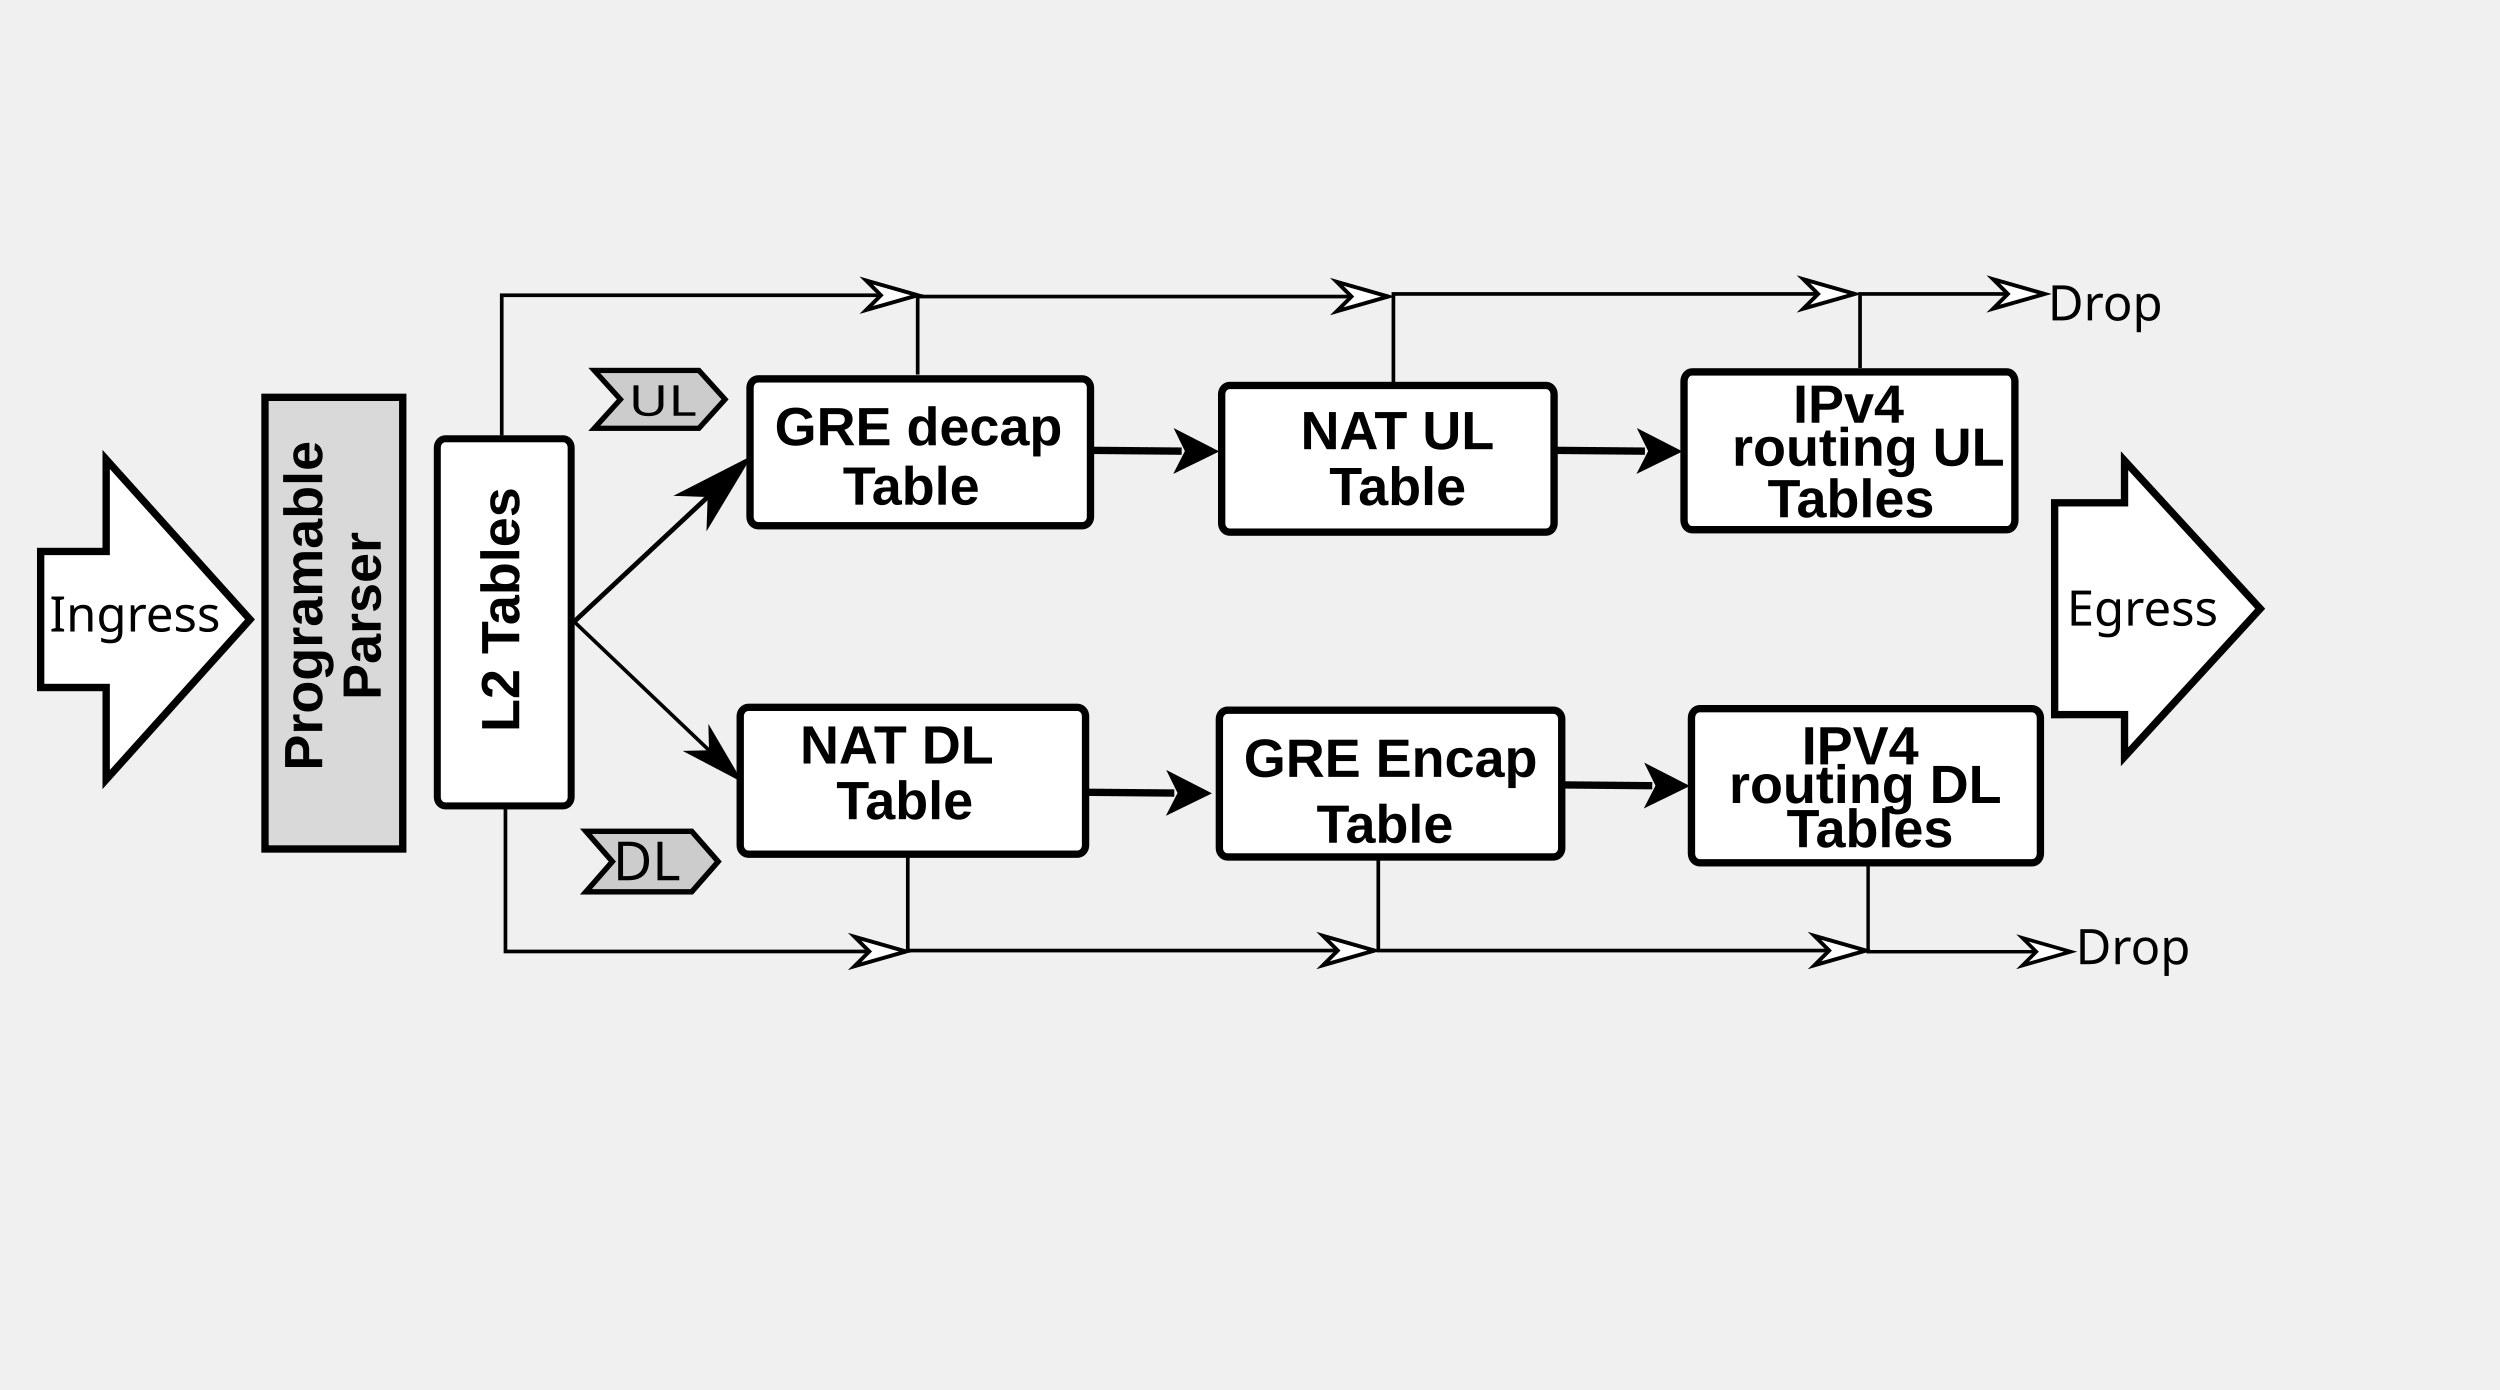
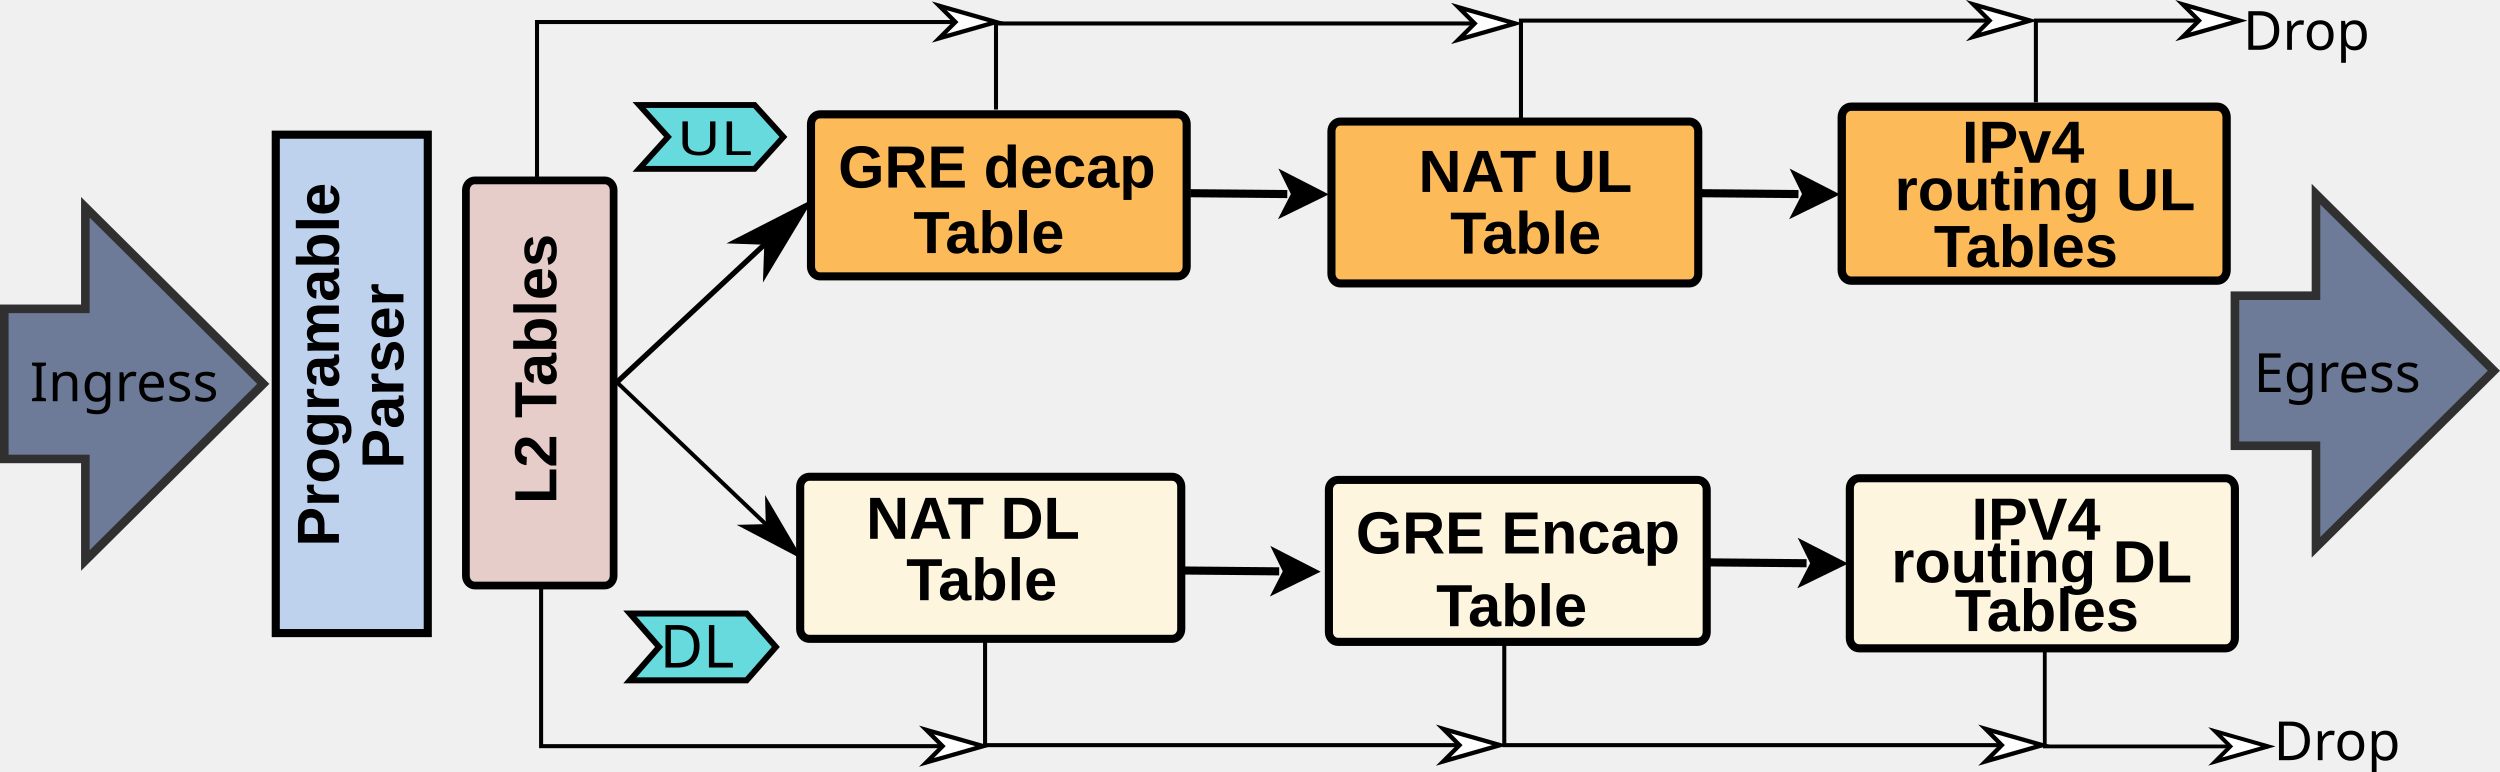
- <svg xmlns="http://www.w3.org/2000/svg" xmlns:ns1="http://www.openswatchbook.org/uri/2009/osb" xmlns:xlink="http://www.w3.org/1999/xlink" width="680px" height="378px" version="1.1" content="&lt;mxfile userAgent=&quot;Mozilla/5.0 (X11; Linux x86_64) AppleWebKit/537.36 (KHTML, like Gecko) Chrome/58.0.303.110 Safari/537.36&quot; version=&quot;8.2.1&quot; editor=&quot;www.draw.io&quot; type=&quot;google&quot;&gt;&lt;diagram&gt;7V1bd5s4EP41fqwPQojLYxIn3Z7N9uRsu7vtIzGKTYuRF+PY6a9fCSQukvAVSNbBOSexByHkmW8+zQwSGcGbxfZj4i/nf5AARyPTCLYjOBmZJgCuTf8wyUsusT0nF8ySMOCNSsGX8BfmQoNL12GAV7WGKSFRGi7rwimJYzxNazI/Scim3uyJRPWrLv0ZVgRfpn6kSv8Jg3SeS11klPLfcDibiysDgx9Z+KIxF6zmfkA2FRG8HcGbhJA0f7fY3uCIKU/oJT/vruFoMbAEx+khJ5h8GOmL+G44oF+VfyRJOiczEvvRbSm9pmNesqNPEd5eMW1SWULWcYBZpwb9NE8XEX0LWOPUT1LeahKTGAvZXRhFvDmOA9HiMSLTn7mo0uAHTtMXDgN/nRIqKod2T8iyuFhCfuIbEpEk+zLQyF7FEWEs1vaJxGml5V32ovKNaGONHRt4hlX8zofFhwHHdvWYZ5isTzrkSp832YvKZ4kfhLi8HtdDrnum8EbrgQIT1JkwWeA0eaFNEhz5afhcP8/nqJ4V7YpTH0hIezQN4YEOtzv3P8ey6l2syDqZYn5WFT5SRxDUO3KR1BG19AynSkfU3P5LpdmSNVgdPmBxHd4dfZP3KD5VlFWKMujr3QDmvT/70ZrrVPGLOsI38zDFX5b+lB3dUJaTUS8BEdrQg4ECRKiCBmcvKvejcBZT2ZSCAScFXJ5xkuLtsYAR9vKMmh5tj3/RTYXGeJN5lcFMpxljFSvsVLKlKPl3TDug5xlX0zQksaJz+kXTumKDMMF5W6p2vEoz6kl9LjEdQ6c45uqC0owWtGgB2X2AokXHVrUIjfOViPYjVfBzSmGJfxF25vUSJyG9FlNHKX8ohTvB28CiuxhPsUHFSl7WVU6jxtgEnlV77ePL80xnAMl0tmI6INpUbWda59vOfhsOULdai7pV3AL25hZO13EM3obptwywiH/6Lo7EdKzfilCGfvhetHu70c9xkUoGoHwEwFKDp4l1C+5Qc0SThxN8eslFeWDAgYPaD3wOBY77TmZ+ZNSd0/ZU5+xs5vfeBvG1oEUxDQiKg15vFCeS32HqP9F2AErTk9Xf1A/A23CBruZ+xTF6DIlF2HHxHF5osOBwVcmdcThQc+T/KYmbniuRuNMfVtUkeCDxY2znOhLPqAWM7khcTb4visRVx+gxulGT48skcWTUS3BIkyV3R+LOQD9txpDI67F8BNRc9aLoB4niZqFcNUDvjH7UFPUy6Ue+A4A0E2hn9GMOKeyZ1WvJeH3Sj3nhKaxcvu6TfoQfXDz9yClsv/RzsSksct3+sHpACnsRWAWWdLMcaOoEnWFVd6PXjtIMgc81bdv/rtlyoWuG1Q9cEVe0BddFcZy+m/G/WT+PQnDPLvTVf4zwShyjw3uU21NZdmkhlSduZXqt2pjP6ovtjC0JGz9FZDOd+0k6XiZkilerBpionlQHQLFsp3naV7xTunlVNJTn7Wr34tik4v3YX6UtIc2QCnu2ijQANFBrBWm6zFtCyF/3emA0xG6rFC/3+/0+2xbhWLNtG0ItFYptcC6ol56QxkhWVzbS5e2SjSaDjcoMQ1SwbLW40pmN1PT8ISH02y8Ys47YyLjFEmGcBz9ZMYaWTHTsfNmQ4Wjmy6fspee6W5v96GxeDXlWZM06V1lVx5A8PqpGP6AFK1t1R7RtNYYEItarRT9tZEG6QkFH8/LHP29p8wBPKQKGCVoPsZgthWmJPJCUALpIxZWhYQ+rhaga6kojHeHq89VX2vyvZRTGP8e7AFUyVRPEKiNsuNjXnP3eL2pbQCa0pcqoJt3rDplq3ecQu396+JvSrfFEko2fBGE8Y5C7Fzw2AOLMGfA1AaErVmkpJiCbmJHMLmvv5Y53PeV1MK05UFc07gorB+ysGCr+u2pQ9XVVtq2LSTqq+MOL2bEBkKzG/pamw2HLRqtLfpBm5XJ3LnDhezaUGwni9nAfjtFc1OoolcZxJZV+z2FFx5m0nK/oVlh2F3IcsKWjsudmGvmrVTg9jU+hquPCTLv2BYndRGJnUXkkH+rOHTSC16pbaMR3PMBGFRsgjQmE7MwtxiJJEBt2vRN3GLtSP/JO5YYNxqfsAT5gCdDF4QYMuDkXN4KzXmPv4dvdX/iOn64ApZtQrli4eSyGLbmjjp6uoAy4/nQFdVwO3NX+7KcxiL1D7+ypJLsmBeE3CI1dWH3ZNb9xxu6OwPHVPMKWV9K44CAgKx0hz9ndUYNrnQJCzew/gDBvg2qg8yiVW46BXNeEyPQsDVdXgptAXMlyxuU5ADjOayLU9eq4ctzTAAr39NMiPnWV1Tx7ZfZjyXGh/zI9FmaviDRpNuvgQ17uYVk2sJbbA3LsT/EsYent7rw6H1xDYq3WTuq4FY8jUGshSvbMEthw6kdX/MAiDILMR3W5d91Hm/AvPwVhdH6mLBOjceB6lRbyZBERvx0A3Q74ORY/tvQ8G9s4cFFaGwBqXqLaOoAgBVAGg30YmiR0ynsXCIItIQhIwb+l3mHqDEFqdf3680c2/HCJo5Cq9e2aR5jBVs1VhFZtL3yDUniBgFqtB+J2b+vG2lOuP2IdiLq+aDKsDGkpoJA22Diwx0VslrszZ+KeWPelH+vFkvuSPdKXvUZysfPIzIm36DZxKlcwv0L64oB6GOCKpYvHlpz2dtRi3bTHerupib6anmFW1t/Hxcfvo0o5vnIPfmKcZfWeSupIKpoYJ9YjoeuNgWW6yOG/5W7HlWOiftI+cNBQcB8K7rV6NJRCWDncORTgSO4I2QeB+NiCuzJgfp3Gcblywb3W/uyCO9It8R2ouHsqdtCJ8/RuKqbd9kTF5gCcXoBj2VJhGZxKcQbYNYcDoyfgHLAueABOB8BxkNMFcGi3nQCHfiz/GUbevPyXIvD2Pw==&lt;/diagram&gt;&lt;/mxfile&gt;" id="svg4259">
+ <svg xmlns="http://www.w3.org/2000/svg" xmlns:ns1="http://www.openswatchbook.org/uri/2009/osb" xmlns:xlink="http://www.w3.org/1999/xlink" width="616.234" height="190.151" version="1.1" content="&lt;mxfile userAgent=&quot;Mozilla/5.0 (X11; Linux x86_64) AppleWebKit/537.36 (KHTML, like Gecko) Chrome/58.0.303.110 Safari/537.36&quot; version=&quot;8.2.1&quot; editor=&quot;www.draw.io&quot; type=&quot;google&quot;&gt;&lt;diagram&gt;7V1bd5s4EP41fqwPQojLYxIn3Z7N9uRsu7vtIzGKTYuRF+PY6a9fCSQukvAVSNbBOSexByHkmW8+zQwSGcGbxfZj4i/nf5AARyPTCLYjOBmZJgCuTf8wyUsusT0nF8ySMOCNSsGX8BfmQoNL12GAV7WGKSFRGi7rwimJYzxNazI/Scim3uyJRPWrLv0ZVgRfpn6kSv8Jg3SeS11klPLfcDibiysDgx9Z+KIxF6zmfkA2FRG8HcGbhJA0f7fY3uCIKU/oJT/vruFoMbAEx+khJ5h8GOmL+G44oF+VfyRJOiczEvvRbSm9pmNesqNPEd5eMW1SWULWcYBZpwb9NE8XEX0LWOPUT1LeahKTGAvZXRhFvDmOA9HiMSLTn7mo0uAHTtMXDgN/nRIqKod2T8iyuFhCfuIbEpEk+zLQyF7FEWEs1vaJxGml5V32ovKNaGONHRt4hlX8zofFhwHHdvWYZ5isTzrkSp832YvKZ4kfhLi8HtdDrnum8EbrgQIT1JkwWeA0eaFNEhz5afhcP8/nqJ4V7YpTH0hIezQN4YEOtzv3P8ey6l2syDqZYn5WFT5SRxDUO3KR1BG19AynSkfU3P5LpdmSNVgdPmBxHd4dfZP3KD5VlFWKMujr3QDmvT/70ZrrVPGLOsI38zDFX5b+lB3dUJaTUS8BEdrQg4ECRKiCBmcvKvejcBZT2ZSCAScFXJ5xkuLtsYAR9vKMmh5tj3/RTYXGeJN5lcFMpxljFSvsVLKlKPl3TDug5xlX0zQksaJz+kXTumKDMMF5W6p2vEoz6kl9LjEdQ6c45uqC0owWtGgB2X2AokXHVrUIjfOViPYjVfBzSmGJfxF25vUSJyG9FlNHKX8ohTvB28CiuxhPsUHFSl7WVU6jxtgEnlV77ePL80xnAMl0tmI6INpUbWda59vOfhsOULdai7pV3AL25hZO13EM3obptwywiH/6Lo7EdKzfilCGfvhetHu70c9xkUoGoHwEwFKDp4l1C+5Qc0SThxN8eslFeWDAgYPaD3wOBY77TmZ+ZNSd0/ZU5+xs5vfeBvG1oEUxDQiKg15vFCeS32HqP9F2AErTk9Xf1A/A23CBruZ+xTF6DIlF2HHxHF5osOBwVcmdcThQc+T/KYmbniuRuNMfVtUkeCDxY2znOhLPqAWM7khcTb4visRVx+gxulGT48skcWTUS3BIkyV3R+LOQD9txpDI67F8BNRc9aLoB4niZqFcNUDvjH7UFPUy6Ue+A4A0E2hn9GMOKeyZ1WvJeH3Sj3nhKaxcvu6TfoQfXDz9yClsv/RzsSksct3+sHpACnsRWAWWdLMcaOoEnWFVd6PXjtIMgc81bdv/rtlyoWuG1Q9cEVe0BddFcZy+m/G/WT+PQnDPLvTVf4zwShyjw3uU21NZdmkhlSduZXqt2pjP6ovtjC0JGz9FZDOd+0k6XiZkilerBpionlQHQLFsp3naV7xTunlVNJTn7Wr34tik4v3YX6UtIc2QCnu2ijQANFBrBWm6zFtCyF/3emA0xG6rFC/3+/0+2xbhWLNtG0ItFYptcC6ol56QxkhWVzbS5e2SjSaDjcoMQ1SwbLW40pmN1PT8ISH02y8Ys47YyLjFEmGcBz9ZMYaWTHTsfNmQ4Wjmy6fspee6W5v96GxeDXlWZM06V1lVx5A8PqpGP6AFK1t1R7RtNYYEItarRT9tZEG6QkFH8/LHP29p8wBPKQKGCVoPsZgthWmJPJCUALpIxZWhYQ+rhaga6kojHeHq89VX2vyvZRTGP8e7AFUyVRPEKiNsuNjXnP3eL2pbQCa0pcqoJt3rDplq3ecQu396+JvSrfFEko2fBGE8Y5C7Fzw2AOLMGfA1AaErVmkpJiCbmJHMLmvv5Y53PeV1MK05UFc07gorB+ysGCr+u2pQ9XVVtq2LSTqq+MOL2bEBkKzG/pamw2HLRqtLfpBm5XJ3LnDhezaUGwni9nAfjtFc1OoolcZxJZV+z2FFx5m0nK/oVlh2F3IcsKWjsudmGvmrVTg9jU+hquPCTLv2BYndRGJnUXkkH+rOHTSC16pbaMR3PMBGFRsgjQmE7MwtxiJJEBt2vRN3GLtSP/JO5YYNxqfsAT5gCdDF4QYMuDkXN4KzXmPv4dvdX/iOn64ApZtQrli4eSyGLbmjjp6uoAy4/nQFdVwO3NX+7KcxiL1D7+ypJLsmBeE3CI1dWH3ZNb9xxu6OwPHVPMKWV9K44CAgKx0hz9ndUYNrnQJCzew/gDBvg2qg8yiVW46BXNeEyPQsDVdXgptAXMlyxuU5ADjOayLU9eq4ctzTAAr39NMiPnWV1Tx7ZfZjyXGh/zI9FmaviDRpNuvgQ17uYVk2sJbbA3LsT/EsYent7rw6H1xDYq3WTuq4FY8jUGshSvbMEthw6kdX/MAiDILMR3W5d91Hm/AvPwVhdH6mLBOjceB6lRbyZBERvx0A3Q74ORY/tvQ8G9s4cFFaGwBqXqLaOoAgBVAGg30YmiR0ynsXCIItIQhIwb+l3mHqDEFqdf3680c2/HCJo5Cq9e2aR5jBVs1VhFZtL3yDUniBgFqtB+J2b+vG2lOuP2IdiLq+aDKsDGkpoJA22Diwx0VslrszZ+KeWPelH+vFkvuSPdKXvUZysfPIzIm36DZxKlcwv0L64oB6GOCKpYvHlpz2dtRi3bTHerupib6anmFW1t/Hxcfvo0o5vnIPfmKcZfWeSupIKpoYJ9YjoeuNgWW6yOG/5W7HlWOiftI+cNBQcB8K7rV6NJRCWDncORTgSO4I2QeB+NiCuzJgfp3Gcblywb3W/uyCO9It8R2ouHsqdtCJ8/RuKqbd9kTF5gCcXoBj2VJhGZxKcQbYNYcDoyfgHLAueABOB8BxkNMFcGi3nQCHfiz/GUbevPyXIvD2Pw==&lt;/diagram&gt;&lt;/mxfile&gt;" id="svg4259">
  <defs id="defs4011">
-     <marker style="overflow:visible;" id="marker4036" refX="0.0" refY="0.0" orient="auto">
-       <path transform="scale(0.8) rotate(180) translate(12.5,0)" style="fill-rule:evenodd;stroke:#000000;stroke-width:1pt;stroke-opacity:1;fill:#ffffff;fill-opacity:1" d="M 0.0,0.0 L 5.0,-5.0 L -12.5,0.0 L 5.0,5.0 L 0.0,0.0 z " id="path4034" />
+     <marker style="overflow:visible" id="marker4036" refX="0" refY="0" orient="auto">
+       <path transform="matrix(-0.8,0,0,-0.8,-10,0)" style="fill:#ffffff;fill-opacity:1;fill-rule:evenodd;stroke:#000000;stroke-width:1pt;stroke-opacity:1" d="M 0,0 5,-5 -12.5,0 5,5 Z" id="path4034" />
    </marker>
-     <marker orient="auto" refY="0.0" refX="0.0" id="marker3940" style="overflow:visible;">
-       <path id="path3938" d="M 0.0,0.0 L 5.0,-5.0 L -12.5,0.0 L 5.0,5.0 L 0.0,0.0 z " style="fill-rule:evenodd;stroke:#000000;stroke-width:1pt;stroke-opacity:1;fill:#ffffff;fill-opacity:1" transform="scale(0.8) rotate(180) translate(12.5,0)" />
+     <marker orient="auto" refY="0" refX="0" id="marker3940" style="overflow:visible">
+       <path id="path3938" d="M 0,0 5,-5 -12.5,0 5,5 Z" style="fill:#ffffff;fill-opacity:1;fill-rule:evenodd;stroke:#000000;stroke-width:1pt;stroke-opacity:1" transform="matrix(-0.8,0,0,-0.8,-10,0)" />
    </marker>
-     <marker style="overflow:visible;" id="marker3850" refX="0.0" refY="0.0" orient="auto">
-       <path transform="scale(0.8) rotate(180) translate(12.5,0)" style="fill-rule:evenodd;stroke:#000000;stroke-width:1pt;stroke-opacity:1;fill:#ffffff;fill-opacity:1" d="M 0.0,0.0 L 5.0,-5.0 L -12.5,0.0 L 5.0,5.0 L 0.0,0.0 z " id="path3848" />
+     <marker style="overflow:visible" id="marker3850" refX="0" refY="0" orient="auto">
+       <path transform="matrix(-0.8,0,0,-0.8,-10,0)" style="fill:#ffffff;fill-opacity:1;fill-rule:evenodd;stroke:#000000;stroke-width:1pt;stroke-opacity:1" d="M 0,0 5,-5 -12.5,0 5,5 Z" id="path3848" />
    </marker>
-     <marker orient="auto" refY="0.0" refX="0.0" id="marker3766" style="overflow:visible;">
-       <path id="path3764" d="M 0.0,0.0 L 5.0,-5.0 L -12.5,0.0 L 5.0,5.0 L 0.0,0.0 z " style="fill-rule:evenodd;stroke:#000000;stroke-width:1pt;stroke-opacity:1;fill:#ffffff;fill-opacity:1" transform="scale(0.8) rotate(180) translate(12.5,0)" />
+     <marker orient="auto" refY="0" refX="0" id="marker3766" style="overflow:visible">
+       <path id="path3764" d="M 0,0 5,-5 -12.5,0 5,5 Z" style="fill:#ffffff;fill-opacity:1;fill-rule:evenodd;stroke:#000000;stroke-width:1pt;stroke-opacity:1" transform="matrix(-0.8,0,0,-0.8,-10,0)" />
    </marker>
-     <marker style="overflow:visible;" id="marker3670" refX="0.0" refY="0.0" orient="auto">
-       <path transform="scale(0.8) rotate(180) translate(12.5,0)" style="fill-rule:evenodd;stroke:#000000;stroke-width:1pt;stroke-opacity:1;fill:#ffffff;fill-opacity:1" d="M 0.0,0.0 L 5.0,-5.0 L -12.5,0.0 L 5.0,5.0 L 0.0,0.0 z " id="path3668" />
+     <marker style="overflow:visible" id="marker3670" refX="0" refY="0" orient="auto">
+       <path transform="matrix(-0.8,0,0,-0.8,-10,0)" style="fill:#ffffff;fill-opacity:1;fill-rule:evenodd;stroke:#000000;stroke-width:1pt;stroke-opacity:1" d="M 0,0 5,-5 -12.5,0 5,5 Z" id="path3668" />
    </marker>
-     <marker orient="auto" refY="0.0" refX="0.0" id="marker3595" style="overflow:visible;">
-       <path id="path3593" d="M 0.0,0.0 L 5.0,-5.0 L -12.5,0.0 L 5.0,5.0 L 0.0,0.0 z " style="fill-rule:evenodd;stroke:#000000;stroke-width:1pt;stroke-opacity:1;fill:#ffffff;fill-opacity:1" transform="scale(0.8) rotate(180) translate(12.5,0)" />
+     <marker orient="auto" refY="0" refX="0" id="marker3595" style="overflow:visible">
+       <path id="path3593" d="M 0,0 5,-5 -12.5,0 5,5 Z" style="fill:#ffffff;fill-opacity:1;fill-rule:evenodd;stroke:#000000;stroke-width:1pt;stroke-opacity:1" transform="matrix(-0.8,0,0,-0.8,-10,0)" />
    </marker>
-     <marker orient="auto" refY="0.0" refX="0.0" id="marker3529" style="overflow:visible;">
-       <path id="path3527" d="M 0.0,0.0 L 5.0,-5.0 L -12.5,0.0 L 5.0,5.0 L 0.0,0.0 z " style="fill-rule:evenodd;stroke:#000000;stroke-width:1pt;stroke-opacity:1;fill:#ffffff;fill-opacity:1" transform="scale(0.8) rotate(180) translate(12.5,0)" />
+     <marker orient="auto" refY="0" refX="0" id="marker3529" style="overflow:visible">
+       <path id="path3527" d="M 0,0 5,-5 -12.5,0 5,5 Z" style="fill:#ffffff;fill-opacity:1;fill-rule:evenodd;stroke:#000000;stroke-width:1pt;stroke-opacity:1" transform="matrix(-0.8,0,0,-0.8,-10,0)" />
    </marker>
-     <marker style="overflow:visible;" id="marker3469" refX="0.0" refY="0.0" orient="auto">
-       <path transform="scale(0.8) rotate(180) translate(12.5,0)" style="fill-rule:evenodd;stroke:#000000;stroke-width:1pt;stroke-opacity:1;fill:#ffffff;fill-opacity:1" d="M 0.0,0.0 L 5.0,-5.0 L -12.5,0.0 L 5.0,5.0 L 0.0,0.0 z " id="path3467" />
+     <marker style="overflow:visible" id="marker3469" refX="0" refY="0" orient="auto">
+       <path transform="matrix(-0.8,0,0,-0.8,-10,0)" style="fill:#ffffff;fill-opacity:1;fill-rule:evenodd;stroke:#000000;stroke-width:1pt;stroke-opacity:1" d="M 0,0 5,-5 -12.5,0 5,5 Z" id="path3467" />
    </marker>
-     <marker orient="auto" refY="0.0" refX="0.0" id="marker3411" style="overflow:visible;">
-       <path id="path3409" d="M 0.0,0.0 L 5.0,-5.0 L -12.5,0.0 L 5.0,5.0 L 0.0,0.0 z " style="fill-rule:evenodd;stroke:#000000;stroke-width:1pt;stroke-opacity:1;fill:#000000;fill-opacity:1" transform="scale(0.8) rotate(180) translate(12.5,0)" />
+     <marker orient="auto" refY="0" refX="0" id="marker3411" style="overflow:visible">
+       <path id="path3409" d="M 0,0 5,-5 -12.5,0 5,5 Z" style="fill:#000000;fill-opacity:1;fill-rule:evenodd;stroke:#000000;stroke-width:1pt;stroke-opacity:1" transform="matrix(-0.8,0,0,-0.8,-10,0)" />
    </marker>
-     <marker style="overflow:visible;" id="marker2962" refX="0.0" refY="0.0" orient="auto">
-       <path transform="scale(0.8) rotate(180) translate(12.5,0)" style="fill-rule:evenodd;stroke:#000000;stroke-width:1pt;stroke-opacity:1;fill:#000000;fill-opacity:1" d="M 0.0,0.0 L 5.0,-5.0 L -12.5,0.0 L 5.0,5.0 L 0.0,0.0 z " id="path2960" />
+     <marker style="overflow:visible" id="marker2962" refX="0" refY="0" orient="auto">
+       <path transform="matrix(-0.8,0,0,-0.8,-10,0)" style="fill:#000000;fill-opacity:1;fill-rule:evenodd;stroke:#000000;stroke-width:1pt;stroke-opacity:1" d="M 0,0 5,-5 -12.5,0 5,5 Z" id="path2960" />
    </marker>
-     <marker orient="auto" refY="0.0" refX="0.0" id="marker2884" style="overflow:visible;">
-       <path id="path2882" d="M 0.0,0.0 L 5.0,-5.0 L -12.5,0.0 L 5.0,5.0 L 0.0,0.0 z " style="fill-rule:evenodd;stroke:#000000;stroke-width:1pt;stroke-opacity:1;fill:#ffffff;fill-opacity:1" transform="scale(0.8) rotate(180) translate(12.5,0)" />
+     <marker orient="auto" refY="0" refX="0" id="marker2884" style="overflow:visible">
+       <path id="path2882" d="M 0,0 5,-5 -12.5,0 5,5 Z" style="fill:#ffffff;fill-opacity:1;fill-rule:evenodd;stroke:#000000;stroke-width:1pt;stroke-opacity:1" transform="matrix(-0.8,0,0,-0.8,-10,0)" />
    </marker>
    <linearGradient id="linearGradient2872">
      <stop style="stop-color:#ffffff;stop-opacity:1;" offset="0" id="stop2868" />
      <stop style="stop-color:#ffffff;stop-opacity:0;" offset="1" id="stop2870" />
    </linearGradient>
    <linearGradient id="linearGradient2848" ns1:paint="solid">
      <stop style="stop-color:#ffffff;stop-opacity:1;" offset="0" id="stop2846" />
    </linearGradient>
    <linearGradient id="linearGradient1384" ns1:paint="solid">
      <stop style="stop-color:#ffffff;stop-opacity:1;" offset="0" id="stop1382" />
    </linearGradient>
-     <marker orient="auto" refY="0.0" refX="0.0" id="Arrow1Lend" style="overflow:visible;">
-       <path id="path990" d="M 0.0,0.0 L 5.0,-5.0 L -12.5,0.0 L 5.0,5.0 L 0.0,0.0 z " style="fill-rule:evenodd;stroke:#000000;stroke-width:1pt;stroke-opacity:1;fill:#000000;fill-opacity:1" transform="scale(0.8) rotate(180) translate(12.5,0)" />
+     <marker orient="auto" refY="0" refX="0" id="Arrow1Lend" style="overflow:visible">
+       <path id="path990" d="M 0,0 5,-5 -12.5,0 5,5 Z" style="fill:#000000;fill-opacity:1;fill-rule:evenodd;stroke:#000000;stroke-width:1pt;stroke-opacity:1" transform="matrix(-0.8,0,0,-0.8,-10,0)" />
    </marker>
-     <linearGradient x1="0%" y1="0%" x2="100%" y2="0%" id="mx-gradient-ffffff-1-ffffff-1-e-0">
+     <linearGradient x1="0" y1="0" x2="1" y2="0" id="mx-gradient-ffffff-1-ffffff-1-e-0">
      <stop offset="0%" style="stop-color:#FFFFFF" id="stop4001" />
      <stop offset="100%" style="stop-color:#FFFFFF" id="stop4003" />
    </linearGradient>
    <linearGradient x1="171.62" y1="57.441" x2="103.341" y2="57.441" id="mx-gradient-e6e6e6-1-ffffff-1-e-0" gradientTransform="matrix(0.5972348,0,0,1.84316,8.2018,0.2027579)" gradientUnits="userSpaceOnUse">
      <stop offset="0%" style="stop-color:#ffffff" id="stop4006" />
      <stop offset="100%" style="stop-color:#E6E6E6" id="stop4008" />
    </linearGradient>
    <radialGradient xlink:href="#linearGradient2872" id="radialGradient2874" cx="466.441" cy="247.191" fx="466.441" fy="247.191" r="89.958" gradientTransform="matrix(1,0,0,0.1494537,0,210.2472)" gradientUnits="userSpaceOnUse" />
    <marker orient="auto" refY="0" refX="0" id="marker2884-5" style="overflow:visible">
      <path id="path2882-3" d="M 0,0 5,-5 -12.5,0 5,5 Z" style="fill:#ffffff;fill-opacity:1;fill-rule:evenodd;stroke:#000000;stroke-width:1pt;stroke-opacity:1" transform="matrix(-0.8,0,0,-0.8,-10,0)" />
    </marker>
  </defs>
-   <g transform="translate(0.5,0.5)" id="g4257">
-     <path d="m 158.861,225.615 h 28.783 l 7.196,8.231 -7.196,8.231 h -28.783 l 7.196,-8.231 z" stroke-miterlimit="10" pointer-events="none" id="path4115" style="fill:#cccccc;stroke:#000000;stroke-width:1.481;stroke-miterlimit:10" />
-     <rect x="71.574" y="107.574" width="37.472" height="122.852" pointer-events="none" id="rect4123" style="fill:#d9d9d9;stroke:#000000;stroke-width:2;stroke-miterlimit:4;stroke-dasharray:none;fill-opacity:1" />
-     <rect x="331.792" y="104.342" width="90.416" height="39.897" rx="2.17" ry="2.394" pointer-events="none" id="rect4139" style="fill:#ffffff;stroke:#000000;stroke-width:2;stroke-miterlimit:4;stroke-dasharray:none" />
-     <g transform="translate(343.5,85.5)rotate(270,36.5,13)" id="g4145" />
-     <rect x="457.554" y="100.657" width="89.994" height="42.922" rx="2.16" ry="2.575" pointer-events="none" id="rect4147" style="fill:#ffffff;stroke:#000000;stroke-width:2;stroke-miterlimit:4;stroke-dasharray:none" />
-     <g transform="translate(442.5,78.5)rotate(270,47.5,20)" id="g4153" />
-     <rect x="200.84" y="191.895" width="93.931" height="39.951" rx="2.254" ry="2.397" pointer-events="none" id="rect4155" style="fill:#ffffff;stroke:#000000;stroke-width:2;stroke-miterlimit:4;stroke-dasharray:none" />
-     <rect x="331.169" y="192.669" width="93.124" height="39.924" rx="2.235" ry="2.395" pointer-events="none" id="rect4179" style="fill:#ffffff;stroke:#000000;stroke-width:2;stroke-miterlimit:4;stroke-dasharray:none" />
-     <path d="m 558.363,193.878 v -57.619 h 19.011 v -11.456 l 36.904,40.265 -36.904,40.265 v -11.456 z" stroke-miterlimit="10" pointer-events="none" id="path4199" style="fill:#ffffff;stroke:#000000;stroke-width:2;stroke-miterlimit:10;stroke-dasharray:none" />
-     <path d="m 10.56,186.5 v -37 H 28.381 V 124.47 L 67.5,168 28.381,211.53 V 186.5 Z" stroke-miterlimit="10" pointer-events="none" id="path4201" style="fill:#ffffff;stroke:#000000;stroke-width:2;stroke-miterlimit:10;stroke-dasharray:none" />
-     <rect x="459.575" y="192.257" width="94.918" height="41.929" rx="2.278" ry="2.516" pointer-events="none" id="rect4227" style="fill:#ffffff;stroke:#000000;stroke-width:2;stroke-miterlimit:4;stroke-dasharray:none" />
-     <g transform="translate(443.5,225.5)rotate(270,47.5,20)" id="g4233" />
-     <path d="M 677 375 L 677 375" fill="none" stroke="#000000" stroke-width="2" stroke-miterlimit="10" pointer-events="none" id="path4235" />
+   <g transform="translate(-3.601816,-74.37625)" id="g4257">
+     <path d="m 158.861,225.615 h 28.783 l 7.196,8.231 -7.196,8.231 h -28.783 l 7.196,-8.231 z" stroke-miterlimit="10" pointer-events="none" id="path4115" style="fill:#67dadd;fill-opacity:1;stroke:#000000;stroke-width:1.481;stroke-miterlimit:10" />
+     <rect x="71.574" y="107.574" width="37.472" height="122.852" pointer-events="none" id="rect4123" style="fill:#bfd2ed;fill-opacity:1;stroke:#000000;stroke-width:2;stroke-miterlimit:4;stroke-dasharray:none" />
+     <rect x="331.792" y="104.342" width="90.416" height="39.897" rx="2.17" ry="2.394" pointer-events="none" id="rect4139" style="fill:#fcba59;fill-opacity:1;stroke:#000000;stroke-width:2;stroke-miterlimit:4;stroke-dasharray:none" />
+     <g transform="rotate(-90,251,-116)" id="g4145" />
+     <rect x="457.58" y="100.683" width="94.866" height="42.87" rx="2.277" ry="2.572" pointer-events="none" id="rect4147" style="fill:#fcba59;fill-opacity:1;stroke:#000000;stroke-width:2.052;stroke-miterlimit:4;stroke-dasharray:none" />
+     <g transform="rotate(-90,308,-162)" id="g4153" />
+     <rect x="200.84" y="191.895" width="93.931" height="39.951" rx="2.254" ry="2.397" pointer-events="none" id="rect4155" style="fill:#fdf5de;fill-opacity:1;stroke:#000000;stroke-width:2;stroke-miterlimit:4;stroke-dasharray:none" />
+     <rect x="331.169" y="192.669" width="93.124" height="39.924" rx="2.235" ry="2.395" pointer-events="none" id="rect4179" style="fill:#fdf5de;fill-opacity:1;stroke:#000000;stroke-width:2;stroke-miterlimit:4;stroke-dasharray:none" />
+     <path d="m 4.661,187.5 v -37 H 24.641 V 125.47 L 68.5,169 24.641,212.53 V 187.5 Z" stroke-miterlimit="10" pointer-events="none" id="path4201" style="opacity:0.8;fill:#4c5e82;fill-opacity:1;stroke:#000000;stroke-width:2.118;stroke-miterlimit:10;stroke-dasharray:none" />
+     <rect x="459.575" y="192.257" width="94.918" height="41.929" rx="2.278" ry="2.516" pointer-events="none" id="rect4227" style="fill:#fdf5de;fill-opacity:1;stroke:#000000;stroke-width:2;stroke-miterlimit:4;stroke-dasharray:none" />
+     <g transform="rotate(-90,382,-89)" id="g4233" />
    <path d="m 297,122 23.91,0.21" stroke-miterlimit="10" pointer-events="none" id="path4237" style="fill:none;stroke:#000000;stroke-width:2;stroke-miterlimit:10" />
    <path d="m 328.91,122.27 -8.04,3.92 2.04,-3.98 -1.97,-4.02 z" stroke-miterlimit="10" pointer-events="none" id="path4239" style="fill:#000000;stroke:#000000;stroke-width:2;stroke-miterlimit:10" />
    <path d="m 295,215 23.91,0.21" stroke-miterlimit="10" pointer-events="none" id="path4245" style="fill:none;stroke:#000000;stroke-width:2;stroke-miterlimit:10" />
    <path d="m 326.91,215.27 -8.04,3.92 2.04,-3.98 -1.97,-4.02 z" stroke-miterlimit="10" pointer-events="none" id="path4247" style="fill:#000000;stroke:#000000;stroke-width:2;stroke-miterlimit:10" />
    <path d="m 423,122 23.91,0.21" stroke-miterlimit="10" pointer-events="none" id="path4249" style="fill:none;stroke:#000000;stroke-width:2;stroke-miterlimit:10" />
    <path d="m 454.91,122.27 -8.04,3.92 2.04,-3.98 -1.97,-4.02 z" stroke-miterlimit="10" pointer-events="none" id="path4251" style="fill:#000000;stroke:#000000;stroke-width:2;stroke-miterlimit:10" />
    <path d="m 425,213 23.91,0.21" stroke-miterlimit="10" pointer-events="none" id="path4253" style="fill:none;stroke:#000000;stroke-width:2;stroke-miterlimit:10" />
    <path d="m 456.91,213.27 -8.04,3.92 2.04,-3.98 -1.97,-4.02 z" stroke-miterlimit="10" pointer-events="none" id="path4255" style="fill:#000000;stroke:#000000;stroke-width:2;stroke-miterlimit:10" />
-     <text xml:space="preserve" style="font-style:normal;font-weight:normal;font-size:10.667px;line-height:1.25;font-family:sans-serif;letter-spacing:0px;word-spacing:0px;fill:#000000;fill-opacity:1;stroke:none" x="12.963" y="171.276" id="text4267">
-       <tspan id="tspan4265" x="12.963" y="171.276" style="font-size:13.333px">Ingress</tspan>
-     </text>
-     <text xml:space="preserve" style="font-style:normal;font-weight:normal;font-size:10.667px;line-height:1.25;font-family:sans-serif;letter-spacing:0px;word-spacing:0px;fill:#000000;fill-opacity:1;stroke:none" x="561.668" y="169.664" id="text4271">
-       <tspan id="tspan4269" x="561.668" y="169.664" style="font-size:13.333px">Egress</tspan>
+     <text xml:space="preserve" style="font-style:normal;font-weight:normal;font-size:10.667px;line-height:1.25;font-family:sans-serif;letter-spacing:0px;word-spacing:0px;fill:#000000;fill-opacity:1;stroke:none" x="10.963" y="173.276" id="text4267">
+       <tspan id="tspan4265" x="10.963" y="173.276" style="font-size:13.333px">Ingress</tspan>
    </text>
    <text xml:space="preserve" style="font-style:normal;font-weight:normal;font-size:10.667px;line-height:1.25;font-family:sans-serif;letter-spacing:0px;word-spacing:0px;fill:#000000;fill-opacity:1;stroke:none" x="564.056" y="261.754" id="text4275">
      <tspan id="tspan4273" x="564.056" y="261.754" style="font-size:13.333px">Drop</tspan>
    </text>
-     <path d="m 161.135,100.256 h 28.463 l 7.116,7.872 -7.116,7.872 h -28.463 l 7.116,-7.872 z" stroke-miterlimit="10" pointer-events="none" id="path4107" style="fill:#cccccc;stroke:#000000;stroke-width:1.44;stroke-miterlimit:10" />
+     <path d="m 161.135,100.256 h 28.463 l 7.116,7.872 -7.116,7.872 h -28.463 l 7.116,-7.872 z" stroke-miterlimit="10" pointer-events="none" id="path4107" style="fill:#67dadd;fill-opacity:1;stroke:#000000;stroke-width:1.44;stroke-miterlimit:10" />
    <text xml:space="preserve" style="font-style:normal;font-weight:normal;font-size:13.076px;line-height:1.25;font-family:sans-serif;letter-spacing:0px;word-spacing:0px;fill:#000000;fill-opacity:1;stroke:none;stroke-width:0.892" x="151.031" y="127.096" id="text4279" transform="scale(1.128872,0.88584)">
      <tspan id="tspan4277" x="151.031" y="127.096" style="stroke-width:0.892">UL</tspan>
    </text>
    <text xml:space="preserve" style="font-style:normal;font-weight:normal;font-size:14.667px;line-height:1.25;font-family:sans-serif;letter-spacing:0px;word-spacing:0px;fill:#000000;fill-opacity:1;stroke:none" x="166.217" y="238.926" id="text4283">
      <tspan id="tspan4281" x="166.217" y="238.926">DL</tspan>
    </text>
    <text xml:space="preserve" style="font-style:normal;font-variant:normal;font-weight:bold;font-stretch:normal;font-size:14.667px;line-height:1.25;font-family:'Liberation Sans';-inkscape-font-specification:'Liberation Sans, Bold';font-variant-ligatures:normal;font-variant-caps:normal;font-variant-numeric:normal;font-feature-settings:normal;text-align:start;letter-spacing:0px;word-spacing:0px;writing-mode:lr-tb;text-anchor:start;fill:#000000;fill-opacity:1;stroke:none" x="-209.102" y="87.137" id="text4287" transform="rotate(-90)">
      <tspan id="tspan4285" x="-209.102" y="87.137" style="font-style:normal;font-variant:normal;font-weight:bold;font-stretch:normal;font-size:14.667px;font-family:'Liberation Sans';-inkscape-font-specification:'Liberation Sans, Bold';font-variant-ligatures:normal;font-variant-caps:normal;font-variant-numeric:normal;font-feature-settings:normal;text-align:start;writing-mode:lr-tb;text-anchor:start">Programable</tspan>
    </text>
    <text xml:space="preserve" style="font-style:normal;font-variant:normal;font-weight:bold;font-stretch:normal;font-size:14.667px;line-height:1.25;font-family:'Liberation Sans';-inkscape-font-specification:'Liberation Sans, Bold';font-variant-ligatures:normal;font-variant-caps:normal;font-variant-numeric:normal;font-feature-settings:normal;text-align:start;letter-spacing:0px;word-spacing:0px;writing-mode:lr-tb;text-anchor:start;fill:#000000;fill-opacity:1;stroke:none" x="-189.874" y="103.046" id="text4291" transform="rotate(-90)">
      <tspan id="tspan4289" x="-189.874" y="103.046" style="font-style:normal;font-variant:normal;font-weight:bold;font-stretch:normal;font-size:14.667px;font-family:'Liberation Sans';-inkscape-font-specification:'Liberation Sans, Bold';font-variant-ligatures:normal;font-variant-caps:normal;font-variant-numeric:normal;font-feature-settings:normal;text-align:start;writing-mode:lr-tb;text-anchor:start">Parser</tspan>
    </text>
-     <rect style="fill:#ffffff;stroke:#000000;stroke-width:2;stroke-miterlimit:4;stroke-dasharray:none" x="203.506" y="102.555" width="92.605" height="39.944" rx="2.223" ry="2.397" pointer-events="none" id="rect4139-3" />
-     <rect style="fill:#ffffff;stroke:#000000;stroke-width:1.907" x="-218.706" y="118.445" width="99.866" height="36.409" rx="2.397" ry="2.185" transform="rotate(-90)" pointer-events="none" id="rect4139-6" />
+     <rect style="fill:#fcba59;fill-opacity:1;stroke:#000000;stroke-width:2;stroke-miterlimit:4;stroke-dasharray:none" x="203.506" y="102.555" width="92.605" height="39.944" rx="2.223" ry="2.397" pointer-events="none" id="rect4139-3" />
+     <rect style="fill:#e6cdc9;fill-opacity:1;stroke:#000000;stroke-width:1.907" x="-218.706" y="118.445" width="99.866" height="36.409" rx="2.397" ry="2.185" transform="rotate(-90)" pointer-events="none" id="rect4139-6" />
    <text xml:space="preserve" style="font-style:normal;font-variant:normal;font-weight:bold;font-stretch:normal;font-size:14.667px;line-height:1.25;font-family:'Liberation Sans';-inkscape-font-specification:'Liberation Sans, Bold';font-variant-ligatures:normal;font-variant-caps:normal;font-variant-numeric:normal;font-feature-settings:normal;text-align:start;letter-spacing:0px;word-spacing:0px;writing-mode:lr-tb;text-anchor:start;fill:#000000;fill-opacity:1;stroke:none" x="-198.607" y="140.726" id="text4287-7" transform="rotate(-90)">
      <tspan id="tspan4285-5" x="-198.607" y="140.726" style="font-style:normal;font-variant:normal;font-weight:bold;font-stretch:normal;font-size:14.667px;font-family:'Liberation Sans';-inkscape-font-specification:'Liberation Sans, Bold';font-variant-ligatures:normal;font-variant-caps:normal;font-variant-numeric:normal;font-feature-settings:normal;text-align:start;writing-mode:lr-tb;text-anchor:start">L2 Tables</tspan>
    </text>
    <text xml:space="preserve" style="font-style:normal;font-variant:normal;font-weight:bold;font-stretch:normal;font-size:14.667px;line-height:1.25;font-family:'Liberation Sans';-inkscape-font-specification:'Liberation Sans, Bold';font-variant-ligatures:normal;font-variant-caps:normal;font-variant-numeric:normal;font-feature-settings:normal;text-align:start;letter-spacing:0px;word-spacing:0px;writing-mode:lr-tb;text-anchor:start;fill:#000000;fill-opacity:1;stroke:none" x="210.202" y="120.607" id="text4287-7-6">
      <tspan id="tspan4285-5-2" x="210.202" y="120.607" style="font-style:normal;font-variant:normal;font-weight:bold;font-stretch:normal;font-size:14.667px;font-family:'Liberation Sans';-inkscape-font-specification:'Liberation Sans, Bold';font-variant-ligatures:normal;font-variant-caps:normal;font-variant-numeric:normal;font-feature-settings:normal;text-align:start;writing-mode:lr-tb;text-anchor:start">GRE decap</tspan>
    </text>
    <text xml:space="preserve" style="font-style:normal;font-variant:normal;font-weight:bold;font-stretch:normal;font-size:14.667px;line-height:1.25;font-family:'Liberation Sans';-inkscape-font-specification:'Liberation Sans, Bold';font-variant-ligatures:normal;font-variant-caps:normal;font-variant-numeric:normal;font-feature-settings:normal;text-align:start;letter-spacing:0px;word-spacing:0px;writing-mode:lr-tb;text-anchor:start;fill:#000000;fill-opacity:1;stroke:none" x="228.739" y="136.762" id="text4291-3-9">
      <tspan id="tspan4289-5-1" x="228.739" y="136.762" style="font-style:normal;font-variant:normal;font-weight:bold;font-stretch:normal;font-size:14.667px;font-family:'Liberation Sans';-inkscape-font-specification:'Liberation Sans, Bold';font-variant-ligatures:normal;font-variant-caps:normal;font-variant-numeric:normal;font-feature-settings:normal;text-align:start;writing-mode:lr-tb;text-anchor:start">Table</tspan>
    </text>
    <text xml:space="preserve" style="font-style:normal;font-variant:normal;font-weight:bold;font-stretch:normal;font-size:14.667px;line-height:1.25;font-family:'Liberation Sans';-inkscape-font-specification:'Liberation Sans, Bold';font-variant-ligatures:normal;font-variant-caps:normal;font-variant-numeric:normal;font-feature-settings:normal;text-align:start;letter-spacing:0px;word-spacing:0px;writing-mode:lr-tb;text-anchor:start;fill:#000000;fill-opacity:1;stroke:none" x="217.094" y="207.182" id="text4287-7-6-7">
      <tspan id="tspan4285-5-2-4" x="217.094" y="207.182" style="font-style:normal;font-variant:normal;font-weight:bold;font-stretch:normal;font-size:14.667px;font-family:'Liberation Sans';-inkscape-font-specification:'Liberation Sans, Bold';font-variant-ligatures:normal;font-variant-caps:normal;font-variant-numeric:normal;font-feature-settings:normal;text-align:start;writing-mode:lr-tb;text-anchor:start">NAT DL</tspan>
    </text>
    <text xml:space="preserve" style="font-style:normal;font-variant:normal;font-weight:bold;font-stretch:normal;font-size:14.667px;line-height:1.25;font-family:'Liberation Sans';-inkscape-font-specification:'Liberation Sans, Bold';font-variant-ligatures:normal;font-variant-caps:normal;font-variant-numeric:normal;font-feature-settings:normal;text-align:start;letter-spacing:0px;word-spacing:0px;writing-mode:lr-tb;text-anchor:start;fill:#000000;fill-opacity:1;stroke:none" x="226.974" y="222.319" id="text4291-3-9-1">
      <tspan id="tspan4289-5-1-8" x="226.974" y="222.319" style="font-style:normal;font-variant:normal;font-weight:bold;font-stretch:normal;font-size:14.667px;font-family:'Liberation Sans';-inkscape-font-specification:'Liberation Sans, Bold';font-variant-ligatures:normal;font-variant-caps:normal;font-variant-numeric:normal;font-feature-settings:normal;text-align:start;writing-mode:lr-tb;text-anchor:start">Table</tspan>
    </text>
    <text xml:space="preserve" style="font-style:normal;font-variant:normal;font-weight:bold;font-stretch:normal;font-size:14.667px;line-height:1.25;font-family:'Liberation Sans';-inkscape-font-specification:'Liberation Sans, Bold';font-variant-ligatures:normal;font-variant-caps:normal;font-variant-numeric:normal;font-feature-settings:normal;text-align:start;letter-spacing:0px;word-spacing:0px;writing-mode:lr-tb;text-anchor:start;fill:#000000;fill-opacity:1;stroke:none" x="353.247" y="121.678" id="text4287-7-6-7-3">
      <tspan id="tspan4285-5-2-4-6" x="353.247" y="121.678" style="font-style:normal;font-variant:normal;font-weight:bold;font-stretch:normal;font-size:14.667px;font-family:'Liberation Sans';-inkscape-font-specification:'Liberation Sans, Bold';font-variant-ligatures:normal;font-variant-caps:normal;font-variant-numeric:normal;font-feature-settings:normal;text-align:start;writing-mode:lr-tb;text-anchor:start">NAT UL</tspan>
    </text>
    <text xml:space="preserve" style="font-style:normal;font-variant:normal;font-weight:bold;font-stretch:normal;font-size:14.667px;line-height:1.25;font-family:'Liberation Sans';-inkscape-font-specification:'Liberation Sans, Bold';font-variant-ligatures:normal;font-variant-caps:normal;font-variant-numeric:normal;font-feature-settings:normal;text-align:start;letter-spacing:0px;word-spacing:0px;writing-mode:lr-tb;text-anchor:start;fill:#000000;fill-opacity:1;stroke:none" x="361.055" y="136.886" id="text4291-3-9-1-0">
      <tspan id="tspan4289-5-1-8-5" x="361.055" y="136.886" style="font-style:normal;font-variant:normal;font-weight:bold;font-stretch:normal;font-size:14.667px;font-family:'Liberation Sans';-inkscape-font-specification:'Liberation Sans, Bold';font-variant-ligatures:normal;font-variant-caps:normal;font-variant-numeric:normal;font-feature-settings:normal;text-align:start;writing-mode:lr-tb;text-anchor:start">Table</tspan>
    </text>
    <text xml:space="preserve" style="font-style:normal;font-variant:normal;font-weight:bold;font-stretch:normal;font-size:14.667px;line-height:1.25;font-family:'Liberation Sans';-inkscape-font-specification:'Liberation Sans, Bold';font-variant-ligatures:normal;font-variant-caps:normal;font-variant-numeric:normal;font-feature-settings:normal;text-align:start;letter-spacing:0px;word-spacing:0px;writing-mode:lr-tb;text-anchor:start;fill:#000000;fill-opacity:1;stroke:none" x="337.818" y="210.802" id="text4287-7-6-2">
      <tspan id="tspan4285-5-2-0" x="337.818" y="210.802" style="font-style:normal;font-variant:normal;font-weight:bold;font-stretch:normal;font-size:14.667px;font-family:'Liberation Sans';-inkscape-font-specification:'Liberation Sans, Bold';font-variant-ligatures:normal;font-variant-caps:normal;font-variant-numeric:normal;font-feature-settings:normal;text-align:start;writing-mode:lr-tb;text-anchor:start">GRE Encap</tspan>
    </text>
    <text xml:space="preserve" style="font-style:normal;font-variant:normal;font-weight:bold;font-stretch:normal;font-size:14.667px;line-height:1.25;font-family:'Liberation Sans';-inkscape-font-specification:'Liberation Sans, Bold';font-variant-ligatures:normal;font-variant-caps:normal;font-variant-numeric:normal;font-feature-settings:normal;text-align:start;letter-spacing:0px;word-spacing:0px;writing-mode:lr-tb;text-anchor:start;fill:#000000;fill-opacity:1;stroke:none" x="357.593" y="228.727" id="text4291-3-9-19">
      <tspan id="tspan4289-5-1-6" x="357.593" y="228.727" style="font-style:normal;font-variant:normal;font-weight:bold;font-stretch:normal;font-size:14.667px;font-family:'Liberation Sans';-inkscape-font-specification:'Liberation Sans, Bold';font-variant-ligatures:normal;font-variant-caps:normal;font-variant-numeric:normal;font-feature-settings:normal;text-align:start;writing-mode:lr-tb;text-anchor:start">Table</tspan>
    </text>
    <text xml:space="preserve" style="font-style:normal;font-variant:normal;font-weight:bold;font-stretch:normal;font-size:14.667px;line-height:1.25;font-family:'Liberation Sans';-inkscape-font-specification:'Liberation Sans, Bold';font-variant-ligatures:normal;font-variant-caps:normal;font-variant-numeric:normal;font-feature-settings:normal;text-align:start;letter-spacing:0px;word-spacing:0px;writing-mode:lr-tb;text-anchor:start;fill:#000000;fill-opacity:1;stroke:none" x="487.209" y="114.489" id="text4287-7-6-7-3-9">
      <tspan id="tspan4285-5-2-4-6-0" x="487.209" y="114.489" style="font-style:normal;font-variant:normal;font-weight:bold;font-stretch:normal;font-size:14.667px;font-family:'Liberation Sans';-inkscape-font-specification:'Liberation Sans, Bold';font-variant-ligatures:normal;font-variant-caps:normal;font-variant-numeric:normal;font-feature-settings:normal;text-align:start;writing-mode:lr-tb;text-anchor:start">IPv4</tspan>
    </text>
    <text xml:space="preserve" style="font-style:normal;font-variant:normal;font-weight:bold;font-stretch:normal;font-size:14.667px;line-height:1.25;font-family:'Liberation Sans';-inkscape-font-specification:'Liberation Sans, Bold';font-variant-ligatures:normal;font-variant-caps:normal;font-variant-numeric:normal;font-feature-settings:normal;text-align:start;letter-spacing:0px;word-spacing:0px;writing-mode:lr-tb;text-anchor:start;fill:#000000;fill-opacity:1;stroke:none" x="470.612" y="126.183" id="text4291-3-9-1-0-9">
      <tspan id="tspan4289-5-1-8-5-9" x="470.612" y="126.183" style="font-style:normal;font-variant:normal;font-weight:bold;font-stretch:normal;font-size:14.667px;font-family:'Liberation Sans';-inkscape-font-specification:'Liberation Sans, Bold';font-variant-ligatures:normal;font-variant-caps:normal;font-variant-numeric:normal;font-feature-settings:normal;text-align:start;writing-mode:lr-tb;text-anchor:start">routing UL</tspan>
    </text>
    <text xml:space="preserve" style="font-style:normal;font-variant:normal;font-weight:bold;font-stretch:normal;font-size:14.667px;line-height:1.25;font-family:'Liberation Sans';-inkscape-font-specification:'Liberation Sans, Bold';font-variant-ligatures:normal;font-variant-caps:normal;font-variant-numeric:normal;font-feature-settings:normal;text-align:start;letter-spacing:0px;word-spacing:0px;writing-mode:lr-tb;text-anchor:start;fill:#000000;fill-opacity:1;stroke:none" x="480.269" y="140.197" id="text4291-3-9-1-0-90">
      <tspan id="tspan4289-5-1-8-5-7" x="480.269" y="140.197" style="font-style:normal;font-variant:normal;font-weight:bold;font-stretch:normal;font-size:14.667px;font-family:'Liberation Sans';-inkscape-font-specification:'Liberation Sans, Bold';font-variant-ligatures:normal;font-variant-caps:normal;font-variant-numeric:normal;font-feature-settings:normal;text-align:start;writing-mode:lr-tb;text-anchor:start">Tables</tspan>
    </text>
    <text xml:space="preserve" style="font-style:normal;font-variant:normal;font-weight:bold;font-stretch:normal;font-size:14.667px;line-height:1.25;font-family:'Liberation Sans';-inkscape-font-specification:'Liberation Sans, Bold';font-variant-ligatures:normal;font-variant-caps:normal;font-variant-numeric:normal;font-feature-settings:normal;text-align:start;letter-spacing:0px;word-spacing:0px;writing-mode:lr-tb;text-anchor:start;fill:#000000;fill-opacity:1;stroke:none" x="489.569" y="207.412" id="text4287-7-6-7-3-9-9">
      <tspan id="tspan4285-5-2-4-6-0-8" x="489.569" y="207.412" style="font-style:normal;font-variant:normal;font-weight:bold;font-stretch:normal;font-size:14.667px;font-family:'Liberation Sans';-inkscape-font-specification:'Liberation Sans, Bold';font-variant-ligatures:normal;font-variant-caps:normal;font-variant-numeric:normal;font-feature-settings:normal;text-align:start;writing-mode:lr-tb;text-anchor:start">IPV4</tspan>
    </text>
    <text xml:space="preserve" style="font-style:normal;font-variant:normal;font-weight:bold;font-stretch:normal;font-size:14.667px;line-height:1.25;font-family:'Liberation Sans';-inkscape-font-specification:'Liberation Sans, Bold';font-variant-ligatures:normal;font-variant-caps:normal;font-variant-numeric:normal;font-feature-settings:normal;text-align:start;letter-spacing:0px;word-spacing:0px;writing-mode:lr-tb;text-anchor:start;fill:#000000;fill-opacity:1;stroke:none" x="469.788" y="217.923" id="text4291-3-9-1-0-9-6">
      <tspan id="tspan4289-5-1-8-5-9-7" x="469.788" y="217.923" style="font-style:normal;font-variant:normal;font-weight:bold;font-stretch:normal;font-size:14.667px;font-family:'Liberation Sans';-inkscape-font-specification:'Liberation Sans, Bold';font-variant-ligatures:normal;font-variant-caps:normal;font-variant-numeric:normal;font-feature-settings:normal;text-align:start;writing-mode:lr-tb;text-anchor:start">routing DL</tspan>
    </text>
    <text xml:space="preserve" style="font-style:normal;font-variant:normal;font-weight:bold;font-stretch:normal;font-size:14.667px;line-height:1.25;font-family:'Liberation Sans';-inkscape-font-specification:'Liberation Sans, Bold';font-variant-ligatures:normal;font-variant-caps:normal;font-variant-numeric:normal;font-feature-settings:normal;text-align:start;letter-spacing:0px;word-spacing:0px;writing-mode:lr-tb;text-anchor:start;fill:#000000;fill-opacity:1;stroke:none" x="485.445" y="229.937" id="text4291-3-9-1-0-90-0">
      <tspan id="tspan4289-5-1-8-5-7-4" x="485.445" y="229.937" style="font-style:normal;font-variant:normal;font-weight:bold;font-stretch:normal;font-size:14.667px;font-family:'Liberation Sans';-inkscape-font-specification:'Liberation Sans, Bold';font-variant-ligatures:normal;font-variant-caps:normal;font-variant-numeric:normal;font-feature-settings:normal;text-align:start;writing-mode:lr-tb;text-anchor:start">Tables</tspan>
    </text>
-     <path style="fill:none;stroke:#000000;stroke-width:1.3;stroke-linecap:butt;stroke-linejoin:miter;stroke-opacity:1;marker-end:url(#Arrow1Lend);stroke-miterlimit:4;stroke-dasharray:none" d="m 155.664,168.592 c 46.539,-43.436 46.539,-43.436 46.539,-43.436" id="path985" />
+     <path style="fill:none;stroke:#000000;stroke-width:1.3;stroke-linecap:butt;stroke-linejoin:miter;stroke-miterlimit:4;stroke-dasharray:none;stroke-opacity:1;marker-end:url(#Arrow1Lend)" d="m 155.664,168.592 c 46.539,-43.436 46.539,-43.436 46.539,-43.436" id="path985" />
    <path style="fill:none;stroke:#000000;stroke-width:1px;stroke-linecap:butt;stroke-linejoin:miter;stroke-opacity:1;marker-end:url(#marker2962)" d="m 155.664,168.592 c 44.471,42.402 44.471,42.402 44.471,42.402" id="path1323" />
    <path style="fill:none;stroke:#000000;stroke-width:0.935px;stroke-linecap:butt;stroke-linejoin:miter;stroke-opacity:1;marker-end:url(#marker2884)" d="m 507.626,233.55 v 24.815 h 55.081" id="path2934" />
    <path style="fill:none;stroke:#000000;stroke-width:1px;stroke-linecap:butt;stroke-linejoin:miter;stroke-opacity:1;marker-end:url(#marker3469)" d="m 374.397,232.971 v 25.079 h 132.636" id="path3401" />
    <path style="fill:none;stroke:#000000;stroke-width:1px;stroke-linecap:butt;stroke-linejoin:miter;stroke-opacity:1;marker-end:url(#marker3595)" d="m 246.415,231.936 v 26.114 h 126.948" id="path3585" />
    <path style="fill:none;stroke:#000000;stroke-width:1px;stroke-linecap:butt;stroke-linejoin:miter;stroke-opacity:1;marker-end:url(#marker3670)" d="m 136.982,218.445 v 39.855 h 108.962" id="path3660" />
    <text xml:space="preserve" style="font-style:normal;font-weight:normal;font-size:10.667px;line-height:1.25;font-family:sans-serif;letter-spacing:0px;word-spacing:0px;fill:#000000;fill-opacity:1;stroke:none" x="556.5" y="86.651" id="text4275-6">
      <tspan id="tspan4273-2" x="556.5" y="86.651" style="font-size:13.333px">Drop</tspan>
    </text>
    <path style="fill:none;stroke:#000000;stroke-width:1px;stroke-linecap:butt;stroke-linejoin:miter;stroke-opacity:1;marker-end:url(#marker3766)" d="M 505.435,99.607 V 79.454 h 50.205" id="path3756" />
    <path style="fill:none;stroke:#000000;stroke-width:1px;stroke-linecap:butt;stroke-linejoin:miter;stroke-opacity:1;marker-end:url(#marker3850)" d="M 378.509,103.496 V 79.454 h 125.511" id="path3840" />
    <path style="fill:none;stroke:#000000;stroke-width:1px;stroke-linecap:butt;stroke-linejoin:miter;stroke-opacity:1;marker-end:url(#marker3940)" d="M 249.109,101.375 V 80.162 h 127.986" id="path3930" />
    <path style="fill:none;stroke:#000000;stroke-width:1px;stroke-linecap:butt;stroke-linejoin:miter;stroke-opacity:1;marker-end:url(#marker4036)" d="M 135.972,117.992 V 79.808 h 113.137" id="path4026" />
+     <path d="m 554.493,184.257 v -37 h 19.98 v -25.03 l 43.859,43.53 -43.859,43.53 v -25.03 z" stroke-miterlimit="10" pointer-events="none" id="path4201-7" style="opacity:0.8;fill:#4c5e82;fill-opacity:1;stroke:#000000;stroke-width:2.118;stroke-miterlimit:10;stroke-dasharray:none" />
+     <text xml:space="preserve" style="font-style:normal;font-weight:normal;font-size:10.667px;line-height:1.25;font-family:sans-serif;letter-spacing:0px;word-spacing:0px;fill:#000000;fill-opacity:1;stroke:none" x="559.146" y="171.001" id="text4267-5">
+       <tspan id="tspan4265-3" x="559.146" y="171.001" style="font-size:13.333px">Egress</tspan>
+     </text>
  </g>
</svg>
